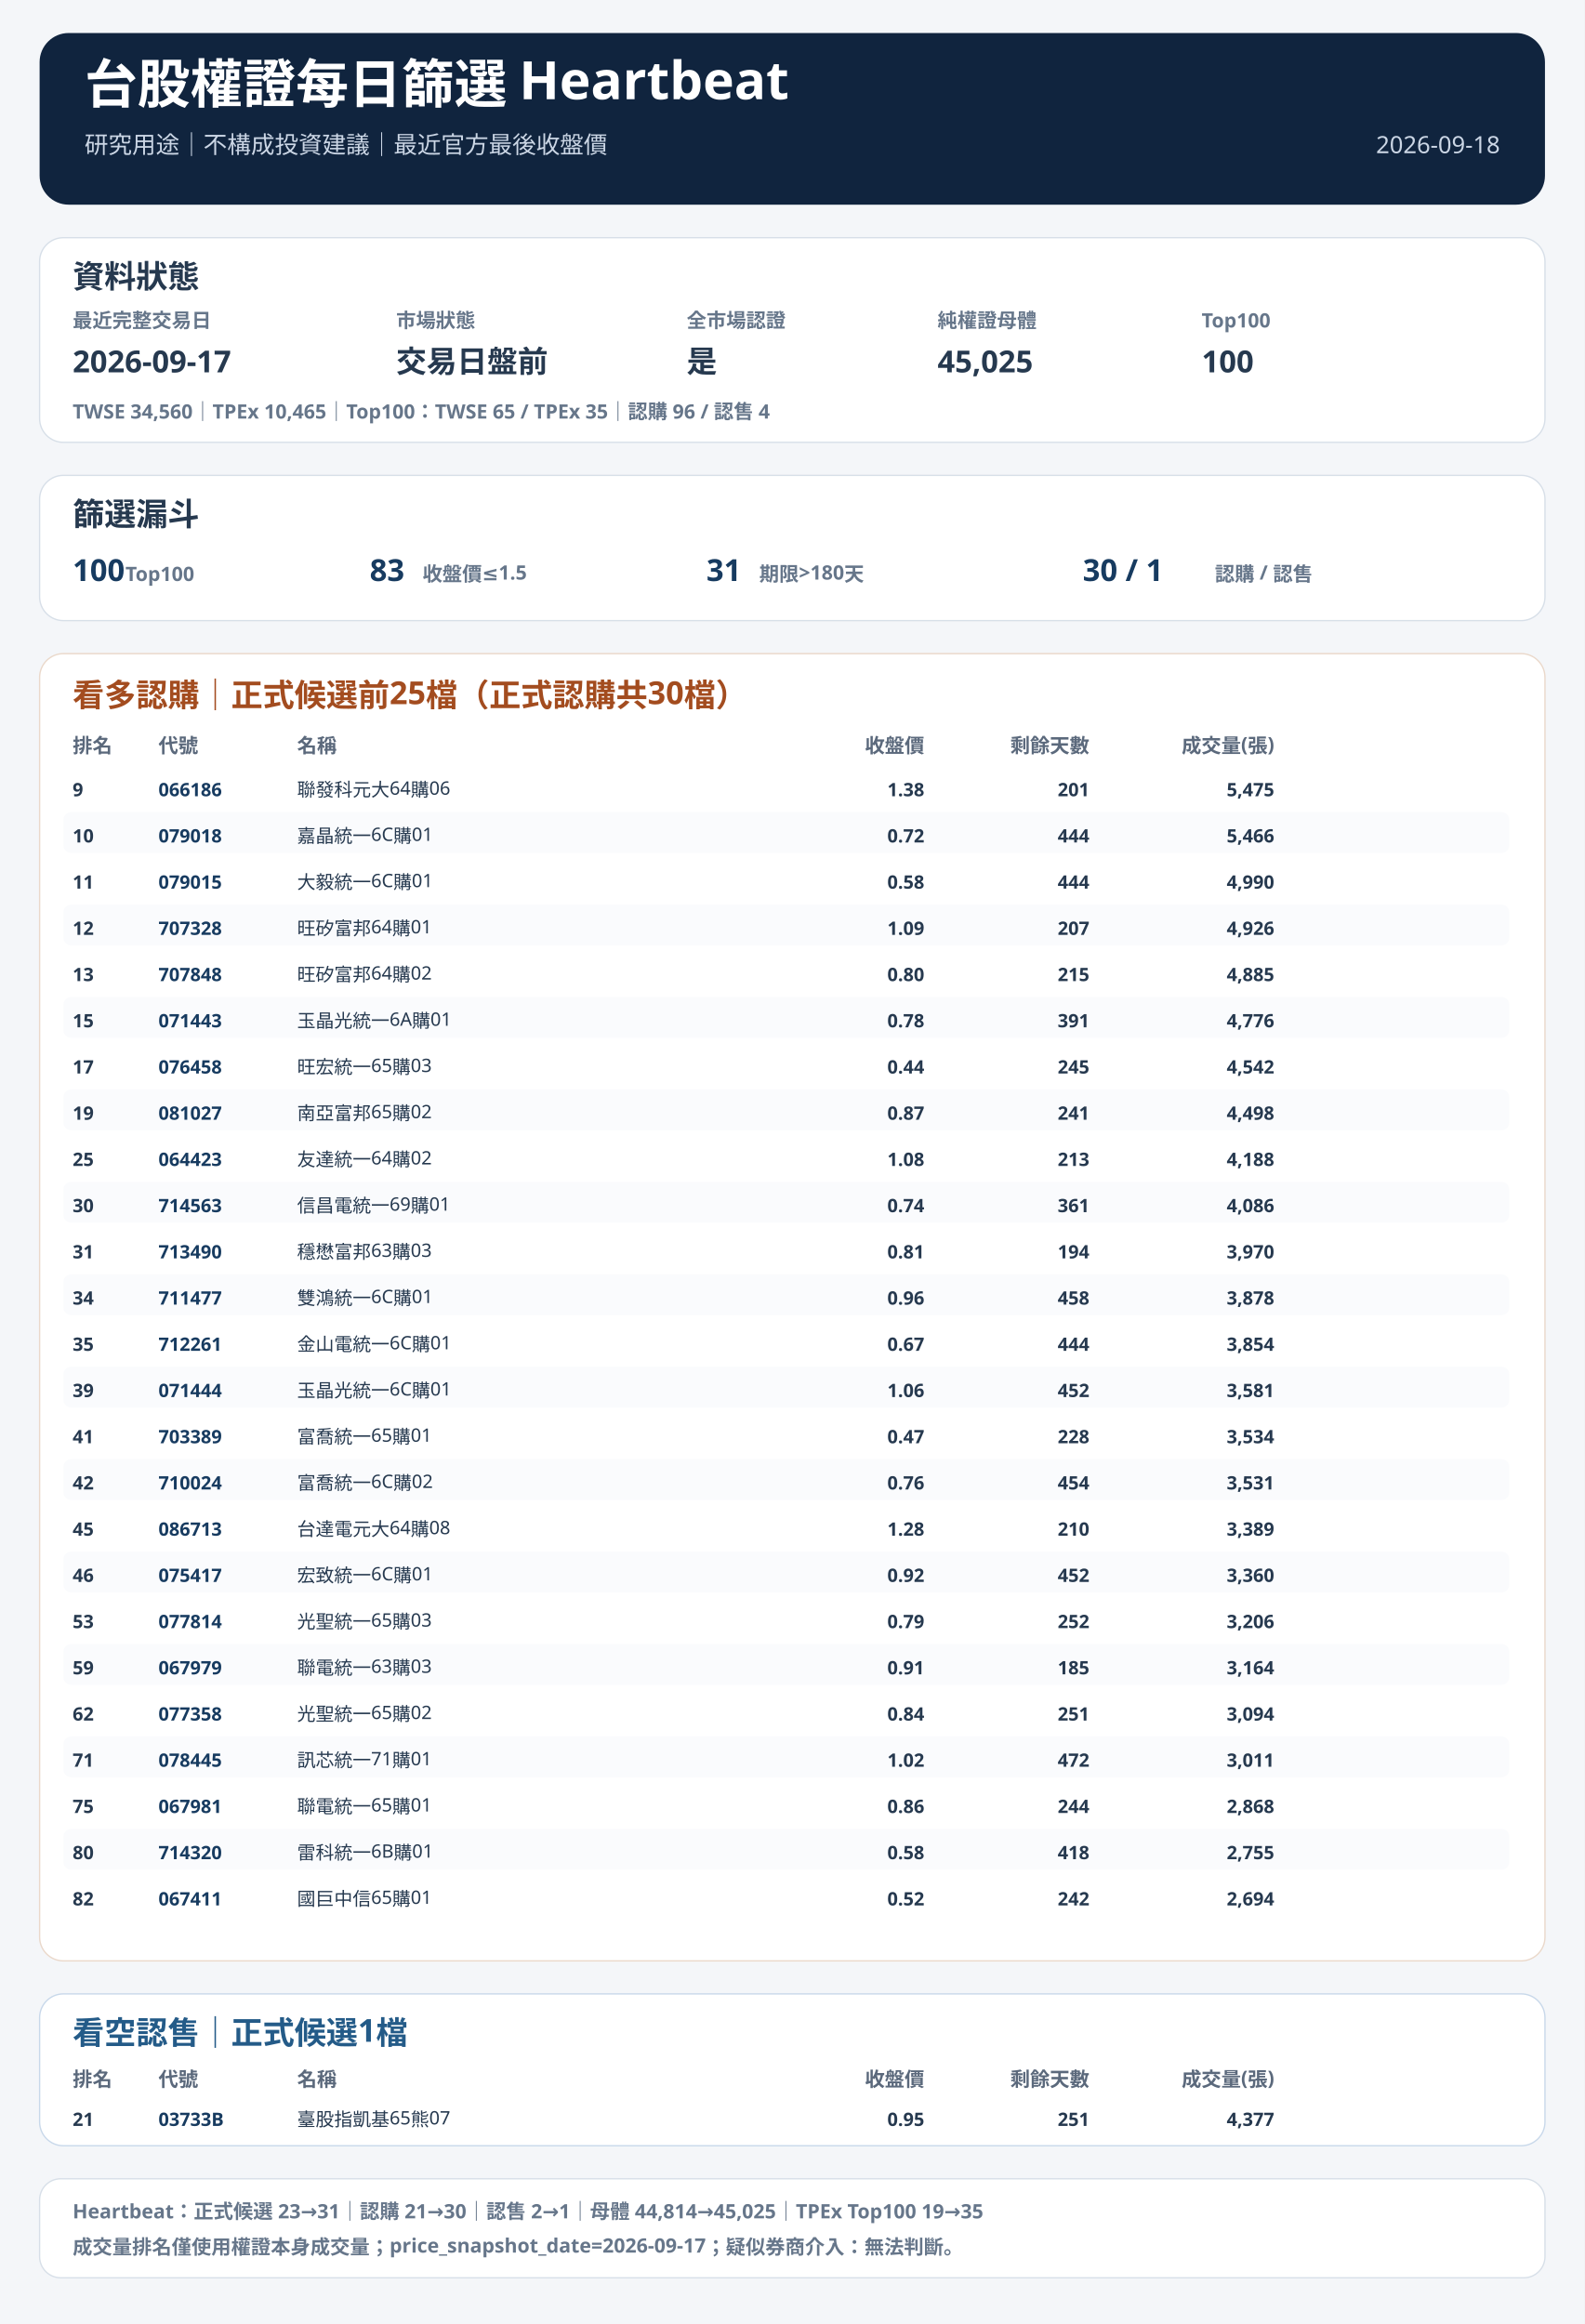
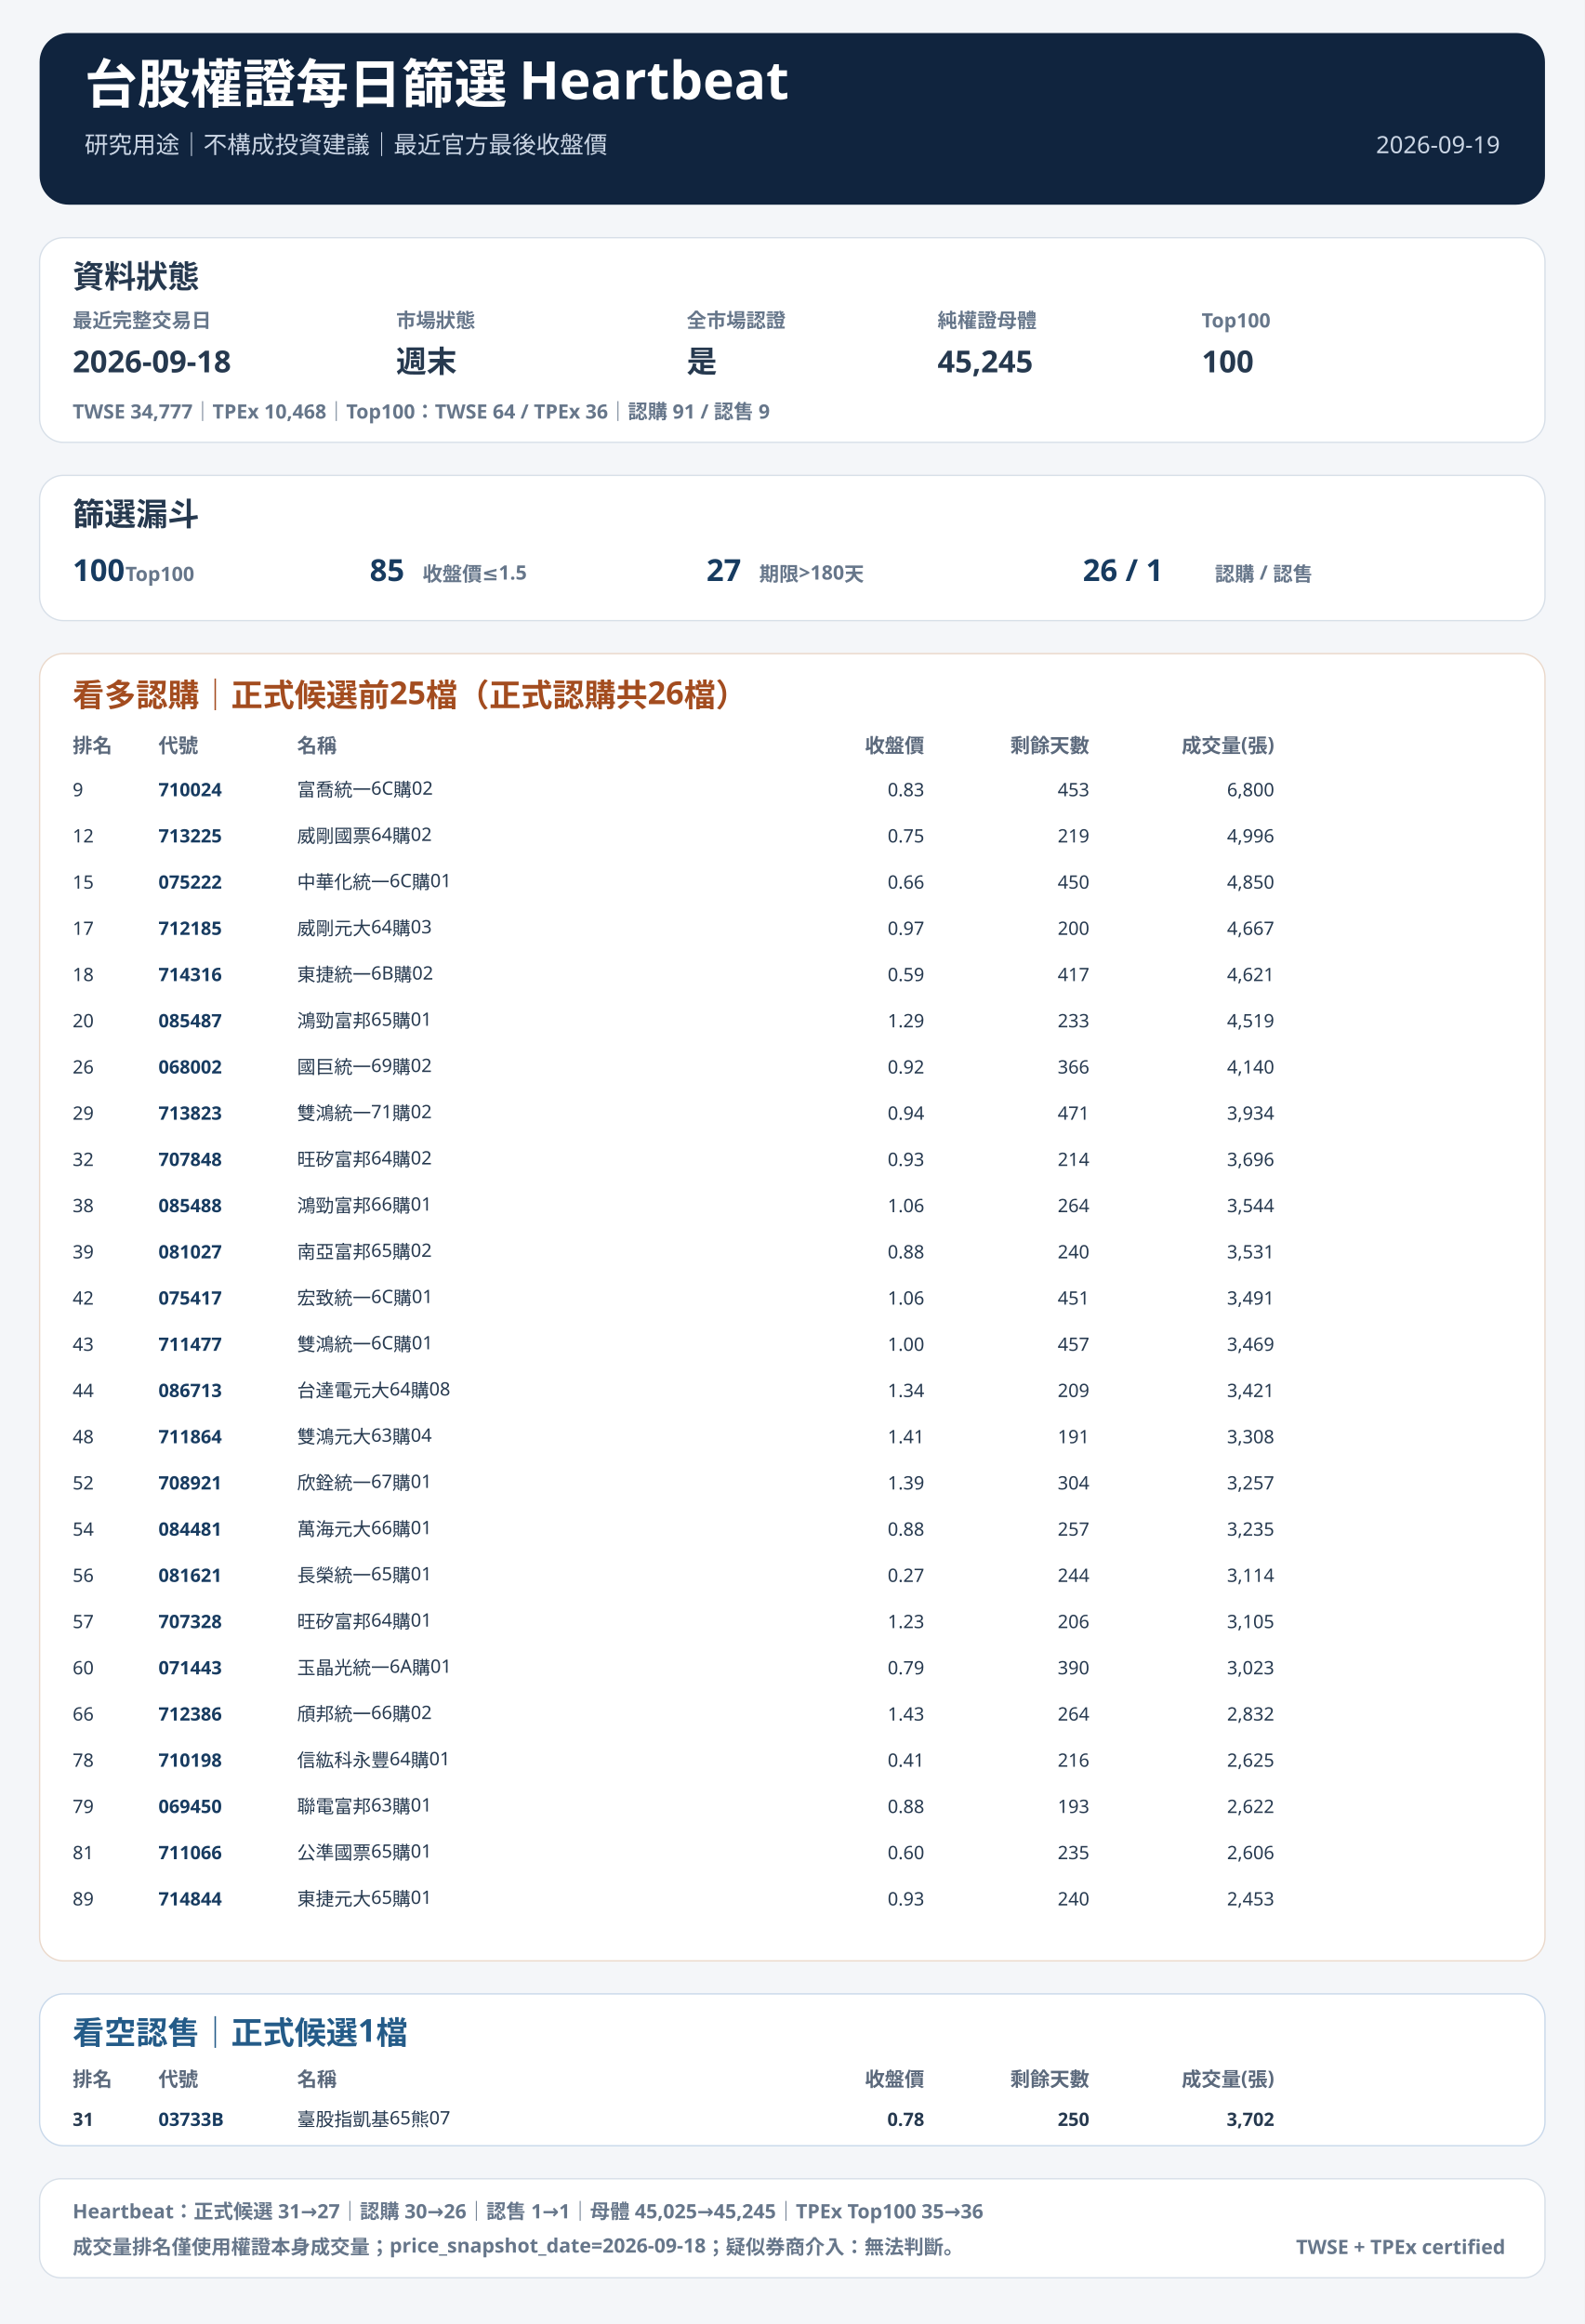
<svg xmlns="http://www.w3.org/2000/svg" width="1200" height="1760" viewBox="0 0 1200 1760">
-   <style>
- text{font-family:"Noto Sans TC","Microsoft JhengHei","PingFang TC",sans-serif;fill:#26394f}
- .h1{font-size:40px;font-weight:800;fill:#fff}.sub{font-size:18px;fill:#cbd6e5}
- .h2{font-size:24px;font-weight:800}.k{font-size:15px;font-weight:650;fill:#66768a}
- .v{font-size:23px;font-weight:800}.th{font-size:15px;font-weight:700;fill:#5b697c}
- .r{font-size:14px}.b{font-weight:700}.blue{fill:#173b60}.bull{fill:#a34c1f}.bear{fill:#245b88}
- </style>
+   <style>text{font-family:"Noto Sans TC","Microsoft JhengHei",sans-serif;fill:#26394f}.h1{font-size:40px;font-weight:800;fill:#fff}.sub{font-size:18px;fill:#cbd6e5}.h2{font-size:24px;font-weight:800}.k{font-size:15px;font-weight:650;fill:#66768a}.v{font-size:23px;font-weight:800}.th{font-size:15px;font-weight:700;fill:#5b697c}.r{font-size:14px}.b{font-weight:700}.blue{fill:#173b60}.bull{fill:#a34c1f}.bear{fill:#245b88}</style>
  <rect width="1200" height="1760" fill="#f4f6f9" />
  <rect x="30" y="25" width="1140" height="130" rx="22" fill="#10243e" />
  <text class="h1" x="64" y="78">台股權證每日篩選 Heartbeat</text>
  <text class="sub" x="64" y="116">研究用途｜不構成投資建議｜最近官方最後收盤價</text>
-   <text class="sub" x="1136" y="116" text-anchor="end">2026-09-18</text>
+   <text class="sub" x="1136" y="116" text-anchor="end">2026-09-19</text>
  <rect x="30" y="180" width="1140" height="155" rx="18" fill="#fff" stroke="#d7dfe8" />
  <text class="h2" x="55" y="218">資料狀態</text>
  <text class="k" x="55" y="248">最近完整交易日</text>
-   <text class="v" x="55" y="282">2026-09-17</text>
+   <text class="v" x="55" y="282">2026-09-18</text>
  <text class="k" x="300" y="248">市場狀態</text>
-   <text class="v" x="300" y="282" fill="#b45e1c">交易日盤前</text>
+   <text class="v" x="300" y="282" fill="#b45e1c">週末</text>
  <text class="k" x="520" y="248">全市場認證</text>
  <text class="v" x="520" y="282" fill="#19704a">是</text>
  <text class="k" x="710" y="248">純權證母體</text>
-   <text class="v" x="710" y="282">45,025</text>
+   <text class="v" x="710" y="282">45,245</text>
  <text class="k" x="910" y="248">Top100</text>
  <text class="v" x="910" y="282">100</text>
-   <text class="k" x="55" y="317">TWSE 34,560｜TPEx 10,465｜Top100：TWSE 65 / TPEx 35｜認購 96 / 認售 4</text>
+   <text class="k" x="55" y="317">TWSE 34,777｜TPEx 10,468｜Top100：TWSE 64 / TPEx 36｜認購 91 / 認售 9</text>
  <rect x="30" y="360" width="1140" height="110" rx="18" fill="#fff" stroke="#d7dfe8" />
  <text class="h2" x="55" y="398">篩選漏斗</text>
  <text class="v blue" x="55" y="440">100</text>
  <text class="k" x="95" y="440">Top100</text>
-   <text class="v blue" x="280" y="440">83</text>
+   <text class="v blue" x="280" y="440">85</text>
  <text class="k" x="320" y="440">收盤價≤1.5</text>
-   <text class="v blue" x="535" y="440">31</text>
+   <text class="v blue" x="535" y="440">27</text>
  <text class="k" x="575" y="440">期限&gt;180天</text>
-   <text class="v blue" x="820" y="440">30 / 1</text>
+   <text class="v blue" x="820" y="440">26 / 1</text>
  <text class="k" x="920" y="440">認購 / 認售</text>
  <rect x="30" y="495" width="1140" height="990" rx="18" fill="#fff" stroke="#ead8ca" />
-   <text class="h2 bull" x="55" y="535">看多認購｜正式候選前25檔（正式認購共30檔）</text>
+   <text class="h2 bull" x="55" y="535">看多認購｜正式候選前25檔（正式認購共26檔）</text>
  <text class="th" x="55" y="570">排名</text>
  <text class="th" x="120" y="570">代號</text>
  <text class="th" x="225" y="570">名稱</text>
  <text class="th" x="700" y="570" text-anchor="end">收盤價</text>
  <text class="th" x="825" y="570" text-anchor="end">剩餘天數</text>
  <text class="th" x="965" y="570" text-anchor="end">成交量(張)</text>
-   <text class="r b" x="55" y="603">9</text>
-   <text class="r b blue" x="120" y="603">066186</text>
-   <text class="r" x="225" y="603">聯發科元大64購06</text>
-   <text class="r b" x="700" y="603" text-anchor="end">1.38</text>
-   <text class="r b" x="825" y="603" text-anchor="end">201</text>
-   <text class="r b" x="965" y="603" text-anchor="end">5,475</text>
-   <rect x="48" y="615" width="1095" height="31" rx="6" fill="#fafbfd" />
-   <text class="r b" x="55" y="638">10</text>
-   <text class="r b blue" x="120" y="638">079018</text>
-   <text class="r" x="225" y="638">嘉晶統一6C購01</text>
-   <text class="r b" x="700" y="638" text-anchor="end">0.72</text>
-   <text class="r b" x="825" y="638" text-anchor="end">444</text>
-   <text class="r b" x="965" y="638" text-anchor="end">5,466</text>
-   <text class="r b" x="55" y="673">11</text>
-   <text class="r b blue" x="120" y="673">079015</text>
-   <text class="r" x="225" y="673">大毅統一6C購01</text>
-   <text class="r b" x="700" y="673" text-anchor="end">0.58</text>
-   <text class="r b" x="825" y="673" text-anchor="end">444</text>
-   <text class="r b" x="965" y="673" text-anchor="end">4,990</text>
-   <rect x="48" y="685" width="1095" height="31" rx="6" fill="#fafbfd" />
-   <text class="r b" x="55" y="708">12</text>
-   <text class="r b blue" x="120" y="708">707328</text>
-   <text class="r" x="225" y="708">旺矽富邦64購01</text>
-   <text class="r b" x="700" y="708" text-anchor="end">1.09</text>
-   <text class="r b" x="825" y="708" text-anchor="end">207</text>
-   <text class="r b" x="965" y="708" text-anchor="end">4,926</text>
-   <text class="r b" x="55" y="743">13</text>
-   <text class="r b blue" x="120" y="743">707848</text>
-   <text class="r" x="225" y="743">旺矽富邦64購02</text>
-   <text class="r b" x="700" y="743" text-anchor="end">0.80</text>
-   <text class="r b" x="825" y="743" text-anchor="end">215</text>
-   <text class="r b" x="965" y="743" text-anchor="end">4,885</text>
-   <rect x="48" y="755" width="1095" height="31" rx="6" fill="#fafbfd" />
-   <text class="r b" x="55" y="778">15</text>
-   <text class="r b blue" x="120" y="778">071443</text>
-   <text class="r" x="225" y="778">玉晶光統一6A購01</text>
-   <text class="r b" x="700" y="778" text-anchor="end">0.78</text>
-   <text class="r b" x="825" y="778" text-anchor="end">391</text>
-   <text class="r b" x="965" y="778" text-anchor="end">4,776</text>
-   <text class="r b" x="55" y="813">17</text>
-   <text class="r b blue" x="120" y="813">076458</text>
-   <text class="r" x="225" y="813">旺宏統一65購03</text>
-   <text class="r b" x="700" y="813" text-anchor="end">0.44</text>
-   <text class="r b" x="825" y="813" text-anchor="end">245</text>
-   <text class="r b" x="965" y="813" text-anchor="end">4,542</text>
-   <rect x="48" y="825" width="1095" height="31" rx="6" fill="#fafbfd" />
-   <text class="r b" x="55" y="848">19</text>
-   <text class="r b blue" x="120" y="848">081027</text>
-   <text class="r" x="225" y="848">南亞富邦65購02</text>
-   <text class="r b" x="700" y="848" text-anchor="end">0.87</text>
-   <text class="r b" x="825" y="848" text-anchor="end">241</text>
-   <text class="r b" x="965" y="848" text-anchor="end">4,498</text>
-   <text class="r b" x="55" y="883">25</text>
-   <text class="r b blue" x="120" y="883">064423</text>
-   <text class="r" x="225" y="883">友達統一64購02</text>
-   <text class="r b" x="700" y="883" text-anchor="end">1.08</text>
-   <text class="r b" x="825" y="883" text-anchor="end">213</text>
-   <text class="r b" x="965" y="883" text-anchor="end">4,188</text>
-   <rect x="48" y="895" width="1095" height="31" rx="6" fill="#fafbfd" />
-   <text class="r b" x="55" y="918">30</text>
-   <text class="r b blue" x="120" y="918">714563</text>
-   <text class="r" x="225" y="918">信昌電統一69購01</text>
-   <text class="r b" x="700" y="918" text-anchor="end">0.74</text>
-   <text class="r b" x="825" y="918" text-anchor="end">361</text>
-   <text class="r b" x="965" y="918" text-anchor="end">4,086</text>
-   <text class="r b" x="55" y="953">31</text>
-   <text class="r b blue" x="120" y="953">713490</text>
-   <text class="r" x="225" y="953">穩懋富邦63購03</text>
-   <text class="r b" x="700" y="953" text-anchor="end">0.81</text>
-   <text class="r b" x="825" y="953" text-anchor="end">194</text>
-   <text class="r b" x="965" y="953" text-anchor="end">3,970</text>
-   <rect x="48" y="965" width="1095" height="31" rx="6" fill="#fafbfd" />
-   <text class="r b" x="55" y="988">34</text>
-   <text class="r b blue" x="120" y="988">711477</text>
-   <text class="r" x="225" y="988">雙鴻統一6C購01</text>
-   <text class="r b" x="700" y="988" text-anchor="end">0.96</text>
-   <text class="r b" x="825" y="988" text-anchor="end">458</text>
-   <text class="r b" x="965" y="988" text-anchor="end">3,878</text>
-   <text class="r b" x="55" y="1023">35</text>
-   <text class="r b blue" x="120" y="1023">712261</text>
-   <text class="r" x="225" y="1023">金山電統一6C購01</text>
-   <text class="r b" x="700" y="1023" text-anchor="end">0.67</text>
-   <text class="r b" x="825" y="1023" text-anchor="end">444</text>
-   <text class="r b" x="965" y="1023" text-anchor="end">3,854</text>
-   <rect x="48" y="1035" width="1095" height="31" rx="6" fill="#fafbfd" />
-   <text class="r b" x="55" y="1058">39</text>
-   <text class="r b blue" x="120" y="1058">071444</text>
-   <text class="r" x="225" y="1058">玉晶光統一6C購01</text>
-   <text class="r b" x="700" y="1058" text-anchor="end">1.06</text>
-   <text class="r b" x="825" y="1058" text-anchor="end">452</text>
-   <text class="r b" x="965" y="1058" text-anchor="end">3,581</text>
-   <text class="r b" x="55" y="1093">41</text>
-   <text class="r b blue" x="120" y="1093">703389</text>
-   <text class="r" x="225" y="1093">富喬統一65購01</text>
-   <text class="r b" x="700" y="1093" text-anchor="end">0.47</text>
-   <text class="r b" x="825" y="1093" text-anchor="end">228</text>
-   <text class="r b" x="965" y="1093" text-anchor="end">3,534</text>
-   <rect x="48" y="1105" width="1095" height="31" rx="6" fill="#fafbfd" />
-   <text class="r b" x="55" y="1128">42</text>
-   <text class="r b blue" x="120" y="1128">710024</text>
-   <text class="r" x="225" y="1128">富喬統一6C購02</text>
-   <text class="r b" x="700" y="1128" text-anchor="end">0.76</text>
-   <text class="r b" x="825" y="1128" text-anchor="end">454</text>
-   <text class="r b" x="965" y="1128" text-anchor="end">3,531</text>
-   <text class="r b" x="55" y="1163">45</text>
-   <text class="r b blue" x="120" y="1163">086713</text>
-   <text class="r" x="225" y="1163">台達電元大64購08</text>
-   <text class="r b" x="700" y="1163" text-anchor="end">1.28</text>
-   <text class="r b" x="825" y="1163" text-anchor="end">210</text>
-   <text class="r b" x="965" y="1163" text-anchor="end">3,389</text>
-   <rect x="48" y="1175" width="1095" height="31" rx="6" fill="#fafbfd" />
-   <text class="r b" x="55" y="1198">46</text>
-   <text class="r b blue" x="120" y="1198">075417</text>
-   <text class="r" x="225" y="1198">宏致統一6C購01</text>
-   <text class="r b" x="700" y="1198" text-anchor="end">0.92</text>
-   <text class="r b" x="825" y="1198" text-anchor="end">452</text>
-   <text class="r b" x="965" y="1198" text-anchor="end">3,360</text>
-   <text class="r b" x="55" y="1233">53</text>
-   <text class="r b blue" x="120" y="1233">077814</text>
-   <text class="r" x="225" y="1233">光聖統一65購03</text>
-   <text class="r b" x="700" y="1233" text-anchor="end">0.79</text>
-   <text class="r b" x="825" y="1233" text-anchor="end">252</text>
-   <text class="r b" x="965" y="1233" text-anchor="end">3,206</text>
-   <rect x="48" y="1245" width="1095" height="31" rx="6" fill="#fafbfd" />
-   <text class="r b" x="55" y="1268">59</text>
-   <text class="r b blue" x="120" y="1268">067979</text>
-   <text class="r" x="225" y="1268">聯電統一63購03</text>
-   <text class="r b" x="700" y="1268" text-anchor="end">0.91</text>
-   <text class="r b" x="825" y="1268" text-anchor="end">185</text>
-   <text class="r b" x="965" y="1268" text-anchor="end">3,164</text>
-   <text class="r b" x="55" y="1303">62</text>
-   <text class="r b blue" x="120" y="1303">077358</text>
-   <text class="r" x="225" y="1303">光聖統一65購02</text>
-   <text class="r b" x="700" y="1303" text-anchor="end">0.84</text>
-   <text class="r b" x="825" y="1303" text-anchor="end">251</text>
-   <text class="r b" x="965" y="1303" text-anchor="end">3,094</text>
-   <rect x="48" y="1315" width="1095" height="31" rx="6" fill="#fafbfd" />
-   <text class="r b" x="55" y="1338">71</text>
-   <text class="r b blue" x="120" y="1338">078445</text>
-   <text class="r" x="225" y="1338">訊芯統一71購01</text>
-   <text class="r b" x="700" y="1338" text-anchor="end">1.02</text>
-   <text class="r b" x="825" y="1338" text-anchor="end">472</text>
-   <text class="r b" x="965" y="1338" text-anchor="end">3,011</text>
-   <text class="r b" x="55" y="1373">75</text>
-   <text class="r b blue" x="120" y="1373">067981</text>
-   <text class="r" x="225" y="1373">聯電統一65購01</text>
-   <text class="r b" x="700" y="1373" text-anchor="end">0.86</text>
-   <text class="r b" x="825" y="1373" text-anchor="end">244</text>
-   <text class="r b" x="965" y="1373" text-anchor="end">2,868</text>
-   <rect x="48" y="1385" width="1095" height="31" rx="6" fill="#fafbfd" />
-   <text class="r b" x="55" y="1408">80</text>
-   <text class="r b blue" x="120" y="1408">714320</text>
-   <text class="r" x="225" y="1408">雷科統一6B購01</text>
-   <text class="r b" x="700" y="1408" text-anchor="end">0.58</text>
-   <text class="r b" x="825" y="1408" text-anchor="end">418</text>
-   <text class="r b" x="965" y="1408" text-anchor="end">2,755</text>
-   <text class="r b" x="55" y="1443">82</text>
-   <text class="r b blue" x="120" y="1443">067411</text>
-   <text class="r" x="225" y="1443">國巨中信65購01</text>
-   <text class="r b" x="700" y="1443" text-anchor="end">0.52</text>
-   <text class="r b" x="825" y="1443" text-anchor="end">242</text>
-   <text class="r b" x="965" y="1443" text-anchor="end">2,694</text>
+   <g class="r">
+     <text x="55" y="603">9</text>
+     <text class="b blue" x="120" y="603">710024</text>
+     <text x="225" y="603">富喬統一6C購02</text>
+     <text x="700" y="603" text-anchor="end">0.83</text>
+     <text x="825" y="603" text-anchor="end">453</text>
+     <text x="965" y="603" text-anchor="end">6,800</text>
+     <text x="55" y="638">12</text>
+     <text class="b blue" x="120" y="638">713225</text>
+     <text x="225" y="638">威剛國票64購02</text>
+     <text x="700" y="638" text-anchor="end">0.75</text>
+     <text x="825" y="638" text-anchor="end">219</text>
+     <text x="965" y="638" text-anchor="end">4,996</text>
+     <text x="55" y="673">15</text>
+     <text class="b blue" x="120" y="673">075222</text>
+     <text x="225" y="673">中華化統一6C購01</text>
+     <text x="700" y="673" text-anchor="end">0.66</text>
+     <text x="825" y="673" text-anchor="end">450</text>
+     <text x="965" y="673" text-anchor="end">4,850</text>
+     <text x="55" y="708">17</text>
+     <text class="b blue" x="120" y="708">712185</text>
+     <text x="225" y="708">威剛元大64購03</text>
+     <text x="700" y="708" text-anchor="end">0.97</text>
+     <text x="825" y="708" text-anchor="end">200</text>
+     <text x="965" y="708" text-anchor="end">4,667</text>
+     <text x="55" y="743">18</text>
+     <text class="b blue" x="120" y="743">714316</text>
+     <text x="225" y="743">東捷統一6B購02</text>
+     <text x="700" y="743" text-anchor="end">0.59</text>
+     <text x="825" y="743" text-anchor="end">417</text>
+     <text x="965" y="743" text-anchor="end">4,621</text>
+     <text x="55" y="778">20</text>
+     <text class="b blue" x="120" y="778">085487</text>
+     <text x="225" y="778">鴻勁富邦65購01</text>
+     <text x="700" y="778" text-anchor="end">1.29</text>
+     <text x="825" y="778" text-anchor="end">233</text>
+     <text x="965" y="778" text-anchor="end">4,519</text>
+     <text x="55" y="813">26</text>
+     <text class="b blue" x="120" y="813">068002</text>
+     <text x="225" y="813">國巨統一69購02</text>
+     <text x="700" y="813" text-anchor="end">0.92</text>
+     <text x="825" y="813" text-anchor="end">366</text>
+     <text x="965" y="813" text-anchor="end">4,140</text>
+     <text x="55" y="848">29</text>
+     <text class="b blue" x="120" y="848">713823</text>
+     <text x="225" y="848">雙鴻統一71購02</text>
+     <text x="700" y="848" text-anchor="end">0.94</text>
+     <text x="825" y="848" text-anchor="end">471</text>
+     <text x="965" y="848" text-anchor="end">3,934</text>
+     <text x="55" y="883">32</text>
+     <text class="b blue" x="120" y="883">707848</text>
+     <text x="225" y="883">旺矽富邦64購02</text>
+     <text x="700" y="883" text-anchor="end">0.93</text>
+     <text x="825" y="883" text-anchor="end">214</text>
+     <text x="965" y="883" text-anchor="end">3,696</text>
+     <text x="55" y="918">38</text>
+     <text class="b blue" x="120" y="918">085488</text>
+     <text x="225" y="918">鴻勁富邦66購01</text>
+     <text x="700" y="918" text-anchor="end">1.06</text>
+     <text x="825" y="918" text-anchor="end">264</text>
+     <text x="965" y="918" text-anchor="end">3,544</text>
+     <text x="55" y="953">39</text>
+     <text class="b blue" x="120" y="953">081027</text>
+     <text x="225" y="953">南亞富邦65購02</text>
+     <text x="700" y="953" text-anchor="end">0.88</text>
+     <text x="825" y="953" text-anchor="end">240</text>
+     <text x="965" y="953" text-anchor="end">3,531</text>
+     <text x="55" y="988">42</text>
+     <text class="b blue" x="120" y="988">075417</text>
+     <text x="225" y="988">宏致統一6C購01</text>
+     <text x="700" y="988" text-anchor="end">1.06</text>
+     <text x="825" y="988" text-anchor="end">451</text>
+     <text x="965" y="988" text-anchor="end">3,491</text>
+     <text x="55" y="1023">43</text>
+     <text class="b blue" x="120" y="1023">711477</text>
+     <text x="225" y="1023">雙鴻統一6C購01</text>
+     <text x="700" y="1023" text-anchor="end">1.00</text>
+     <text x="825" y="1023" text-anchor="end">457</text>
+     <text x="965" y="1023" text-anchor="end">3,469</text>
+     <text x="55" y="1058">44</text>
+     <text class="b blue" x="120" y="1058">086713</text>
+     <text x="225" y="1058">台達電元大64購08</text>
+     <text x="700" y="1058" text-anchor="end">1.34</text>
+     <text x="825" y="1058" text-anchor="end">209</text>
+     <text x="965" y="1058" text-anchor="end">3,421</text>
+     <text x="55" y="1093">48</text>
+     <text class="b blue" x="120" y="1093">711864</text>
+     <text x="225" y="1093">雙鴻元大63購04</text>
+     <text x="700" y="1093" text-anchor="end">1.41</text>
+     <text x="825" y="1093" text-anchor="end">191</text>
+     <text x="965" y="1093" text-anchor="end">3,308</text>
+     <text x="55" y="1128">52</text>
+     <text class="b blue" x="120" y="1128">708921</text>
+     <text x="225" y="1128">欣銓統一67購01</text>
+     <text x="700" y="1128" text-anchor="end">1.39</text>
+     <text x="825" y="1128" text-anchor="end">304</text>
+     <text x="965" y="1128" text-anchor="end">3,257</text>
+     <text x="55" y="1163">54</text>
+     <text class="b blue" x="120" y="1163">084481</text>
+     <text x="225" y="1163">萬海元大66購01</text>
+     <text x="700" y="1163" text-anchor="end">0.88</text>
+     <text x="825" y="1163" text-anchor="end">257</text>
+     <text x="965" y="1163" text-anchor="end">3,235</text>
+     <text x="55" y="1198">56</text>
+     <text class="b blue" x="120" y="1198">081621</text>
+     <text x="225" y="1198">長榮統一65購01</text>
+     <text x="700" y="1198" text-anchor="end">0.27</text>
+     <text x="825" y="1198" text-anchor="end">244</text>
+     <text x="965" y="1198" text-anchor="end">3,114</text>
+     <text x="55" y="1233">57</text>
+     <text class="b blue" x="120" y="1233">707328</text>
+     <text x="225" y="1233">旺矽富邦64購01</text>
+     <text x="700" y="1233" text-anchor="end">1.23</text>
+     <text x="825" y="1233" text-anchor="end">206</text>
+     <text x="965" y="1233" text-anchor="end">3,105</text>
+     <text x="55" y="1268">60</text>
+     <text class="b blue" x="120" y="1268">071443</text>
+     <text x="225" y="1268">玉晶光統一6A購01</text>
+     <text x="700" y="1268" text-anchor="end">0.79</text>
+     <text x="825" y="1268" text-anchor="end">390</text>
+     <text x="965" y="1268" text-anchor="end">3,023</text>
+     <text x="55" y="1303">66</text>
+     <text class="b blue" x="120" y="1303">712386</text>
+     <text x="225" y="1303">頎邦統一66購02</text>
+     <text x="700" y="1303" text-anchor="end">1.43</text>
+     <text x="825" y="1303" text-anchor="end">264</text>
+     <text x="965" y="1303" text-anchor="end">2,832</text>
+     <text x="55" y="1338">78</text>
+     <text class="b blue" x="120" y="1338">710198</text>
+     <text x="225" y="1338">信紘科永豐64購01</text>
+     <text x="700" y="1338" text-anchor="end">0.41</text>
+     <text x="825" y="1338" text-anchor="end">216</text>
+     <text x="965" y="1338" text-anchor="end">2,625</text>
+     <text x="55" y="1373">79</text>
+     <text class="b blue" x="120" y="1373">069450</text>
+     <text x="225" y="1373">聯電富邦63購01</text>
+     <text x="700" y="1373" text-anchor="end">0.88</text>
+     <text x="825" y="1373" text-anchor="end">193</text>
+     <text x="965" y="1373" text-anchor="end">2,622</text>
+     <text x="55" y="1408">81</text>
+     <text class="b blue" x="120" y="1408">711066</text>
+     <text x="225" y="1408">公準國票65購01</text>
+     <text x="700" y="1408" text-anchor="end">0.60</text>
+     <text x="825" y="1408" text-anchor="end">235</text>
+     <text x="965" y="1408" text-anchor="end">2,606</text>
+     <text x="55" y="1443">89</text>
+     <text class="b blue" x="120" y="1443">714844</text>
+     <text x="225" y="1443">東捷元大65購01</text>
+     <text x="700" y="1443" text-anchor="end">0.93</text>
+     <text x="825" y="1443" text-anchor="end">240</text>
+     <text x="965" y="1443" text-anchor="end">2,453</text>
+   </g>
  <rect x="30" y="1510" width="1140" height="115" rx="18" fill="#fff" stroke="#c8d8ea" />
  <text class="h2 bear" x="55" y="1548">看空認售｜正式候選1檔</text>
  <text class="th" x="55" y="1580">排名</text>
  <text class="th" x="120" y="1580">代號</text>
  <text class="th" x="225" y="1580">名稱</text>
  <text class="th" x="700" y="1580" text-anchor="end">收盤價</text>
  <text class="th" x="825" y="1580" text-anchor="end">剩餘天數</text>
  <text class="th" x="965" y="1580" text-anchor="end">成交量(張)</text>
-   <text class="r b" x="55" y="1610">21</text>
+   <text class="r b" x="55" y="1610">31</text>
  <text class="r b blue" x="120" y="1610">03733B</text>
  <text class="r" x="225" y="1610">臺股指凱基65熊07</text>
-   <text class="r b" x="700" y="1610" text-anchor="end">0.95</text>
-   <text class="r b" x="825" y="1610" text-anchor="end">251</text>
-   <text class="r b" x="965" y="1610" text-anchor="end">4,377</text>
+   <text class="r b" x="700" y="1610" text-anchor="end">0.78</text>
+   <text class="r b" x="825" y="1610" text-anchor="end">250</text>
+   <text class="r b" x="965" y="1610" text-anchor="end">3,702</text>
  <rect x="30" y="1650" width="1140" height="75" rx="16" fill="#fff" stroke="#d7dfe8" />
-   <text class="k" x="55" y="1680">Heartbeat：正式候選 23→31｜認購 21→30｜認售 2→1｜母體 44,814→45,025｜TPEx Top100 19→35</text>
-   <text class="k" x="55" y="1707">成交量排名僅使用權證本身成交量；price_snapshot_date=2026-09-17；疑似券商介入：無法判斷。</text>
+   <text class="k" x="55" y="1680">Heartbeat：正式候選 31→27｜認購 30→26｜認售 1→1｜母體 45,025→45,245｜TPEx Top100 35→36</text>
+   <text class="k" x="55" y="1707">成交量排名僅使用權證本身成交量；price_snapshot_date=2026-09-18；疑似券商介入：無法判斷。</text>
+   <text class="k" x="1140" y="1707" text-anchor="end">TWSE + TPEx certified</text>
</svg>
